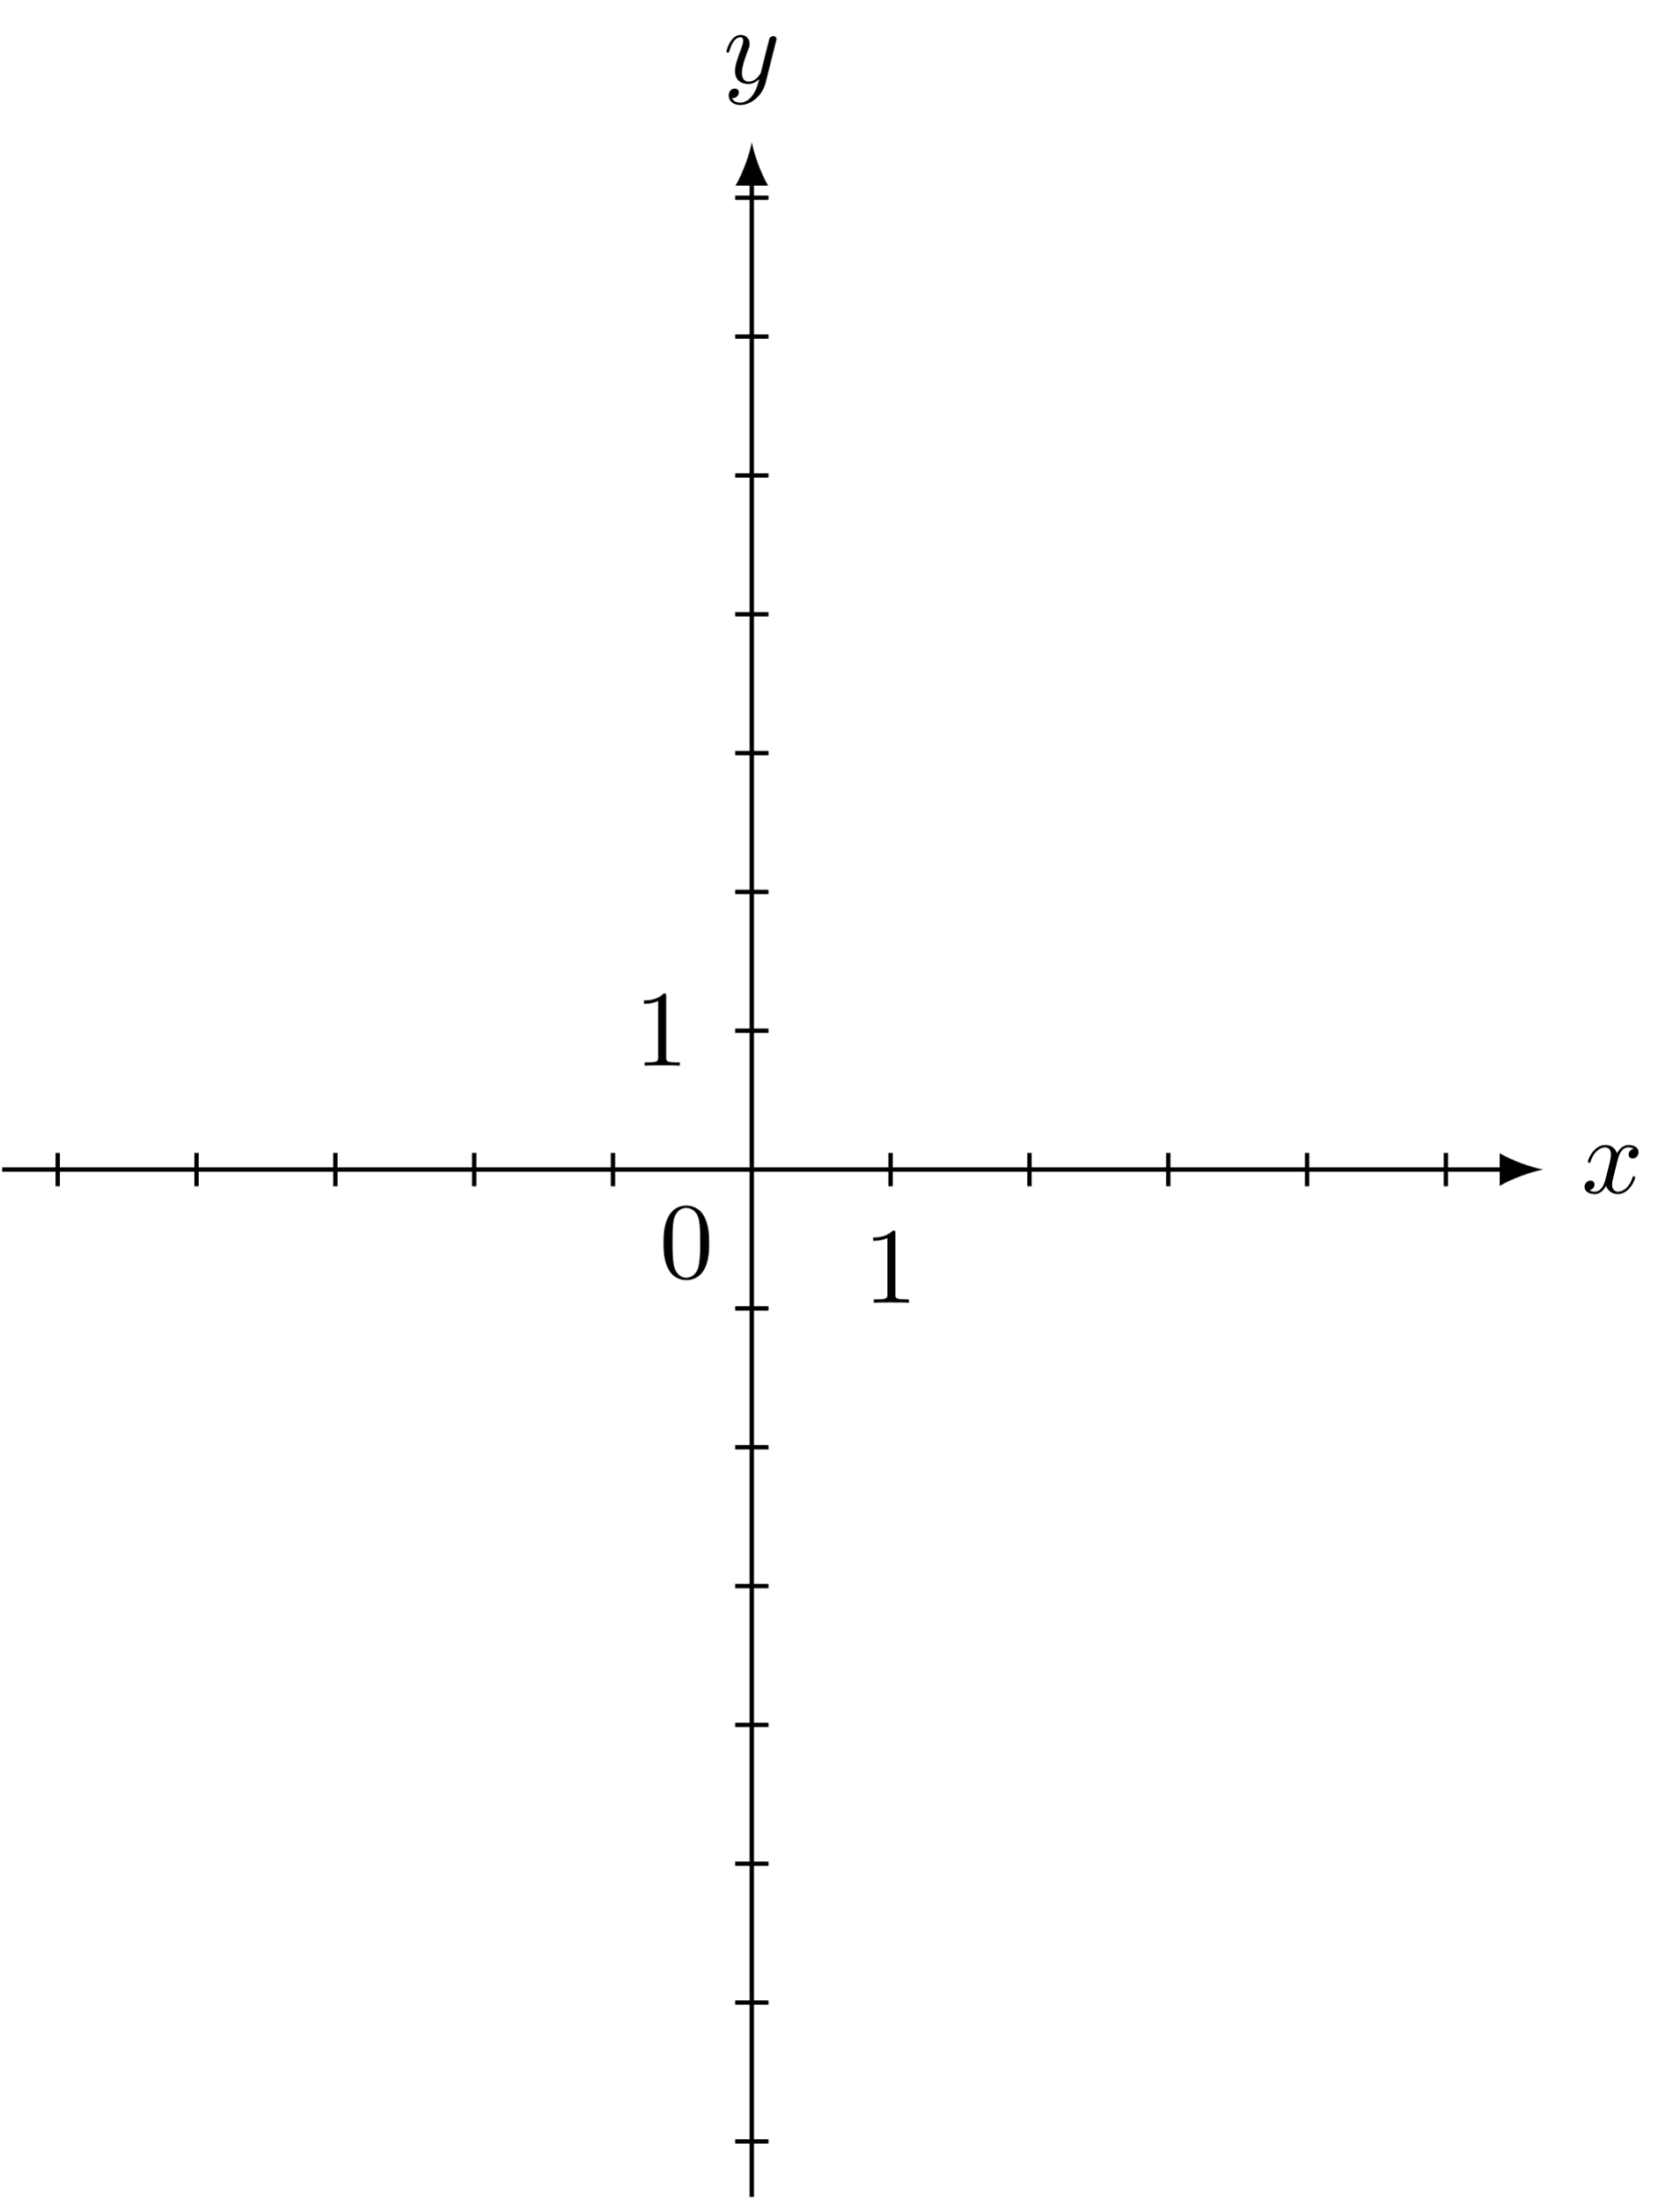
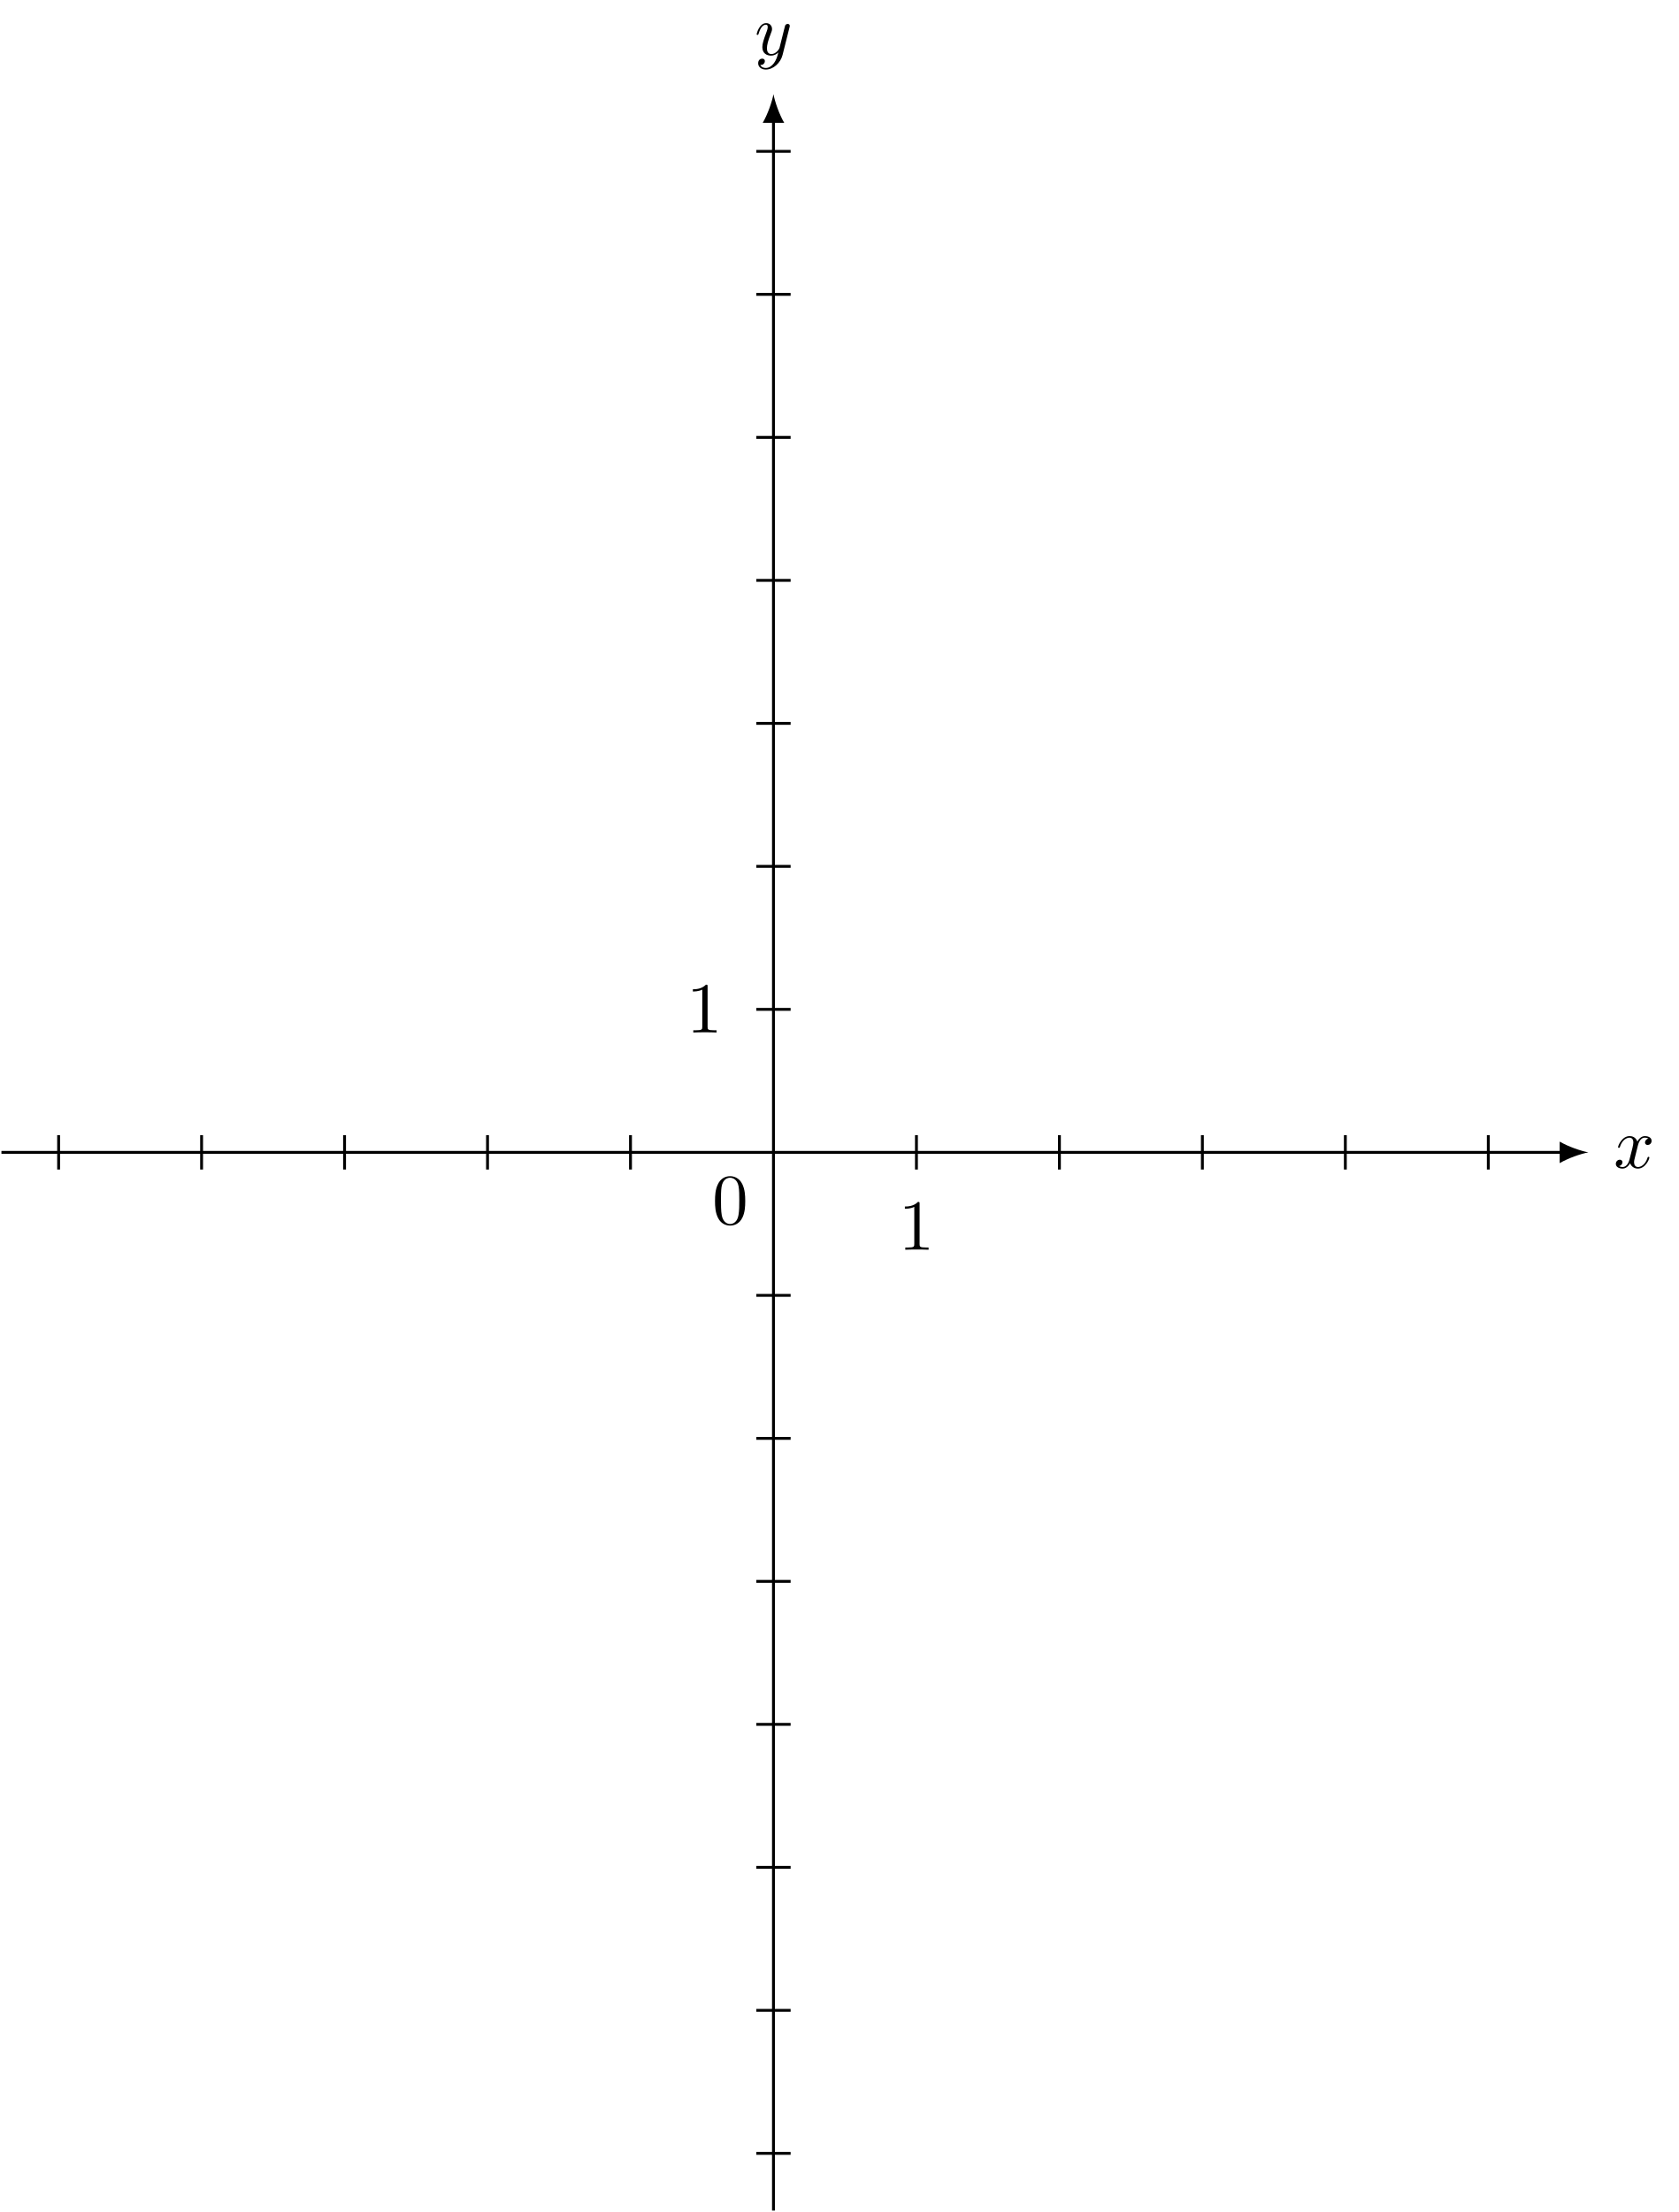
- <svg xmlns="http://www.w3.org/2000/svg" xmlns:xlink="http://www.w3.org/1999/xlink" version="1.1" width="154.323pt" height="202.052pt" viewBox="-70.007 -70.007 154.323 202.052">
+ <svg xmlns="http://www.w3.org/2000/svg" xmlns:xlink="http://www.w3.org/1999/xlink" version="1.1" width="232.984pt" height="306.934pt" viewBox="-70.007 -70.007 232.984 306.934">
  <defs>
    <path id="g1-48" d="M4.583-3.188C4.583-3.985 4.533-4.782 4.184-5.519C3.726-6.476 2.909-6.635 2.491-6.635C1.893-6.635 1.166-6.376 .757-5.45C.438-4.762 .389-3.985 .389-3.188C.389-2.441 .428-1.544 .837-.787C1.265 .02 1.993 .219 2.481 .219C3.019 .219 3.776 .01 4.214-.936C4.533-1.624 4.583-2.401 4.583-3.188ZM2.481 0C2.092 0 1.504-.249 1.325-1.205C1.215-1.803 1.215-2.72 1.215-3.308C1.215-3.945 1.215-4.603 1.295-5.141C1.484-6.326 2.232-6.416 2.481-6.416C2.809-6.416 3.467-6.237 3.656-5.25C3.756-4.692 3.756-3.935 3.756-3.308C3.756-2.56 3.756-1.883 3.646-1.245C3.497-.299 2.929 0 2.481 0Z" />
    <path id="g1-49" d="M2.929-6.376C2.929-6.615 2.929-6.635 2.7-6.635C2.082-5.998 1.205-5.998 .887-5.998V-5.689C1.086-5.689 1.674-5.689 2.192-5.948V-.787C2.192-.428 2.162-.309 1.265-.309H.946V0C1.295-.03 2.162-.03 2.56-.03S3.826-.03 4.174 0V-.309H3.856C2.959-.309 2.929-.418 2.929-.787V-6.376Z" />
    <path id="g0-120" d="M3.328-3.009C3.387-3.268 3.616-4.184 4.314-4.184C4.364-4.184 4.603-4.184 4.812-4.055C4.533-4.005 4.334-3.756 4.334-3.517C4.334-3.357 4.443-3.168 4.712-3.168C4.932-3.168 5.25-3.347 5.25-3.746C5.25-4.264 4.663-4.403 4.324-4.403C3.746-4.403 3.397-3.875 3.278-3.646C3.029-4.304 2.491-4.403 2.202-4.403C1.166-4.403 .598-3.118 .598-2.869C.598-2.77 .697-2.77 .717-2.77C.797-2.77 .827-2.79 .847-2.879C1.186-3.935 1.843-4.184 2.182-4.184C2.371-4.184 2.72-4.095 2.72-3.517C2.72-3.208 2.55-2.54 2.182-1.146C2.022-.528 1.674-.11 1.235-.11C1.176-.11 .946-.11 .737-.239C.986-.289 1.205-.498 1.205-.777C1.205-1.046 .986-1.126 .837-1.126C.538-1.126 .289-.867 .289-.548C.289-.09 .787 .11 1.225 .11C1.883 .11 2.242-.588 2.271-.648C2.391-.279 2.75 .11 3.347 .11C4.374 .11 4.941-1.176 4.941-1.425C4.941-1.524 4.852-1.524 4.822-1.524C4.732-1.524 4.712-1.484 4.692-1.415C4.364-.349 3.686-.11 3.367-.11C2.979-.11 2.819-.428 2.819-.767C2.819-.986 2.879-1.205 2.989-1.644L3.328-3.009Z" />
    <path id="g0-121" d="M4.842-3.796C4.882-3.935 4.882-3.955 4.882-4.025C4.882-4.204 4.742-4.294 4.593-4.294C4.493-4.294 4.334-4.234 4.244-4.085C4.224-4.035 4.144-3.726 4.105-3.547C4.035-3.288 3.965-3.019 3.905-2.75L3.457-.956C3.417-.807 2.989-.11 2.331-.11C1.823-.11 1.714-.548 1.714-.917C1.714-1.375 1.883-1.993 2.222-2.869C2.381-3.278 2.421-3.387 2.421-3.587C2.421-4.035 2.102-4.403 1.604-4.403C.658-4.403 .289-2.959 .289-2.869C.289-2.77 .389-2.77 .408-2.77C.508-2.77 .518-2.79 .568-2.949C.837-3.885 1.235-4.184 1.574-4.184C1.654-4.184 1.823-4.184 1.823-3.866C1.823-3.616 1.724-3.357 1.654-3.168C1.255-2.112 1.076-1.544 1.076-1.076C1.076-.189 1.704 .11 2.291 .11C2.68 .11 3.019-.06 3.298-.339C3.168 .179 3.049 .667 2.65 1.196C2.391 1.534 2.012 1.823 1.554 1.823C1.415 1.823 .966 1.793 .797 1.405C.956 1.405 1.086 1.405 1.225 1.285C1.325 1.196 1.425 1.066 1.425 .877C1.425 .568 1.156 .528 1.056 .528C.827 .528 .498 .687 .498 1.176C.498 1.674 .936 2.042 1.554 2.042C2.58 2.042 3.606 1.136 3.885 .01L4.842-3.796Z" />
  </defs>
  <g id="page1">
-     <g stroke-miterlimit="10" transform="translate(-.926913,37.45237)scale(0.996264,-0.996264)">
+     <g stroke-miterlimit="10" transform="translate(37.34073,89.89325)scale(0.996264,-0.996264)">
      <g fill="#000" stroke="#000">
        <g stroke-width="0.4">
-           <path d="M -69.14 0.0 L 69.381 0.0" fill="none" />
-           <g transform="translate(69.3808,0.0)">
+           <path d="M -107.551 0.0 L 109.926 0.0" fill="none" />
+           <g transform="translate(109.9259,0.0)">
            <path d=" M 3.6 0.0 C 2.533 0.2 0.8 0.8 -0.4 1.5 L -0.4 -1.5 C 0.8 -0.8 2.533 -0.2 3.6 0.0  " stroke="none" />
          </g>
-           <g transform="translate(76.51372,-2.15277)">
-             <g stroke="none" transform="scale(-1.00375,1.00375)translate(-.926913,37.45237)scale(-1,-1)">
+           <g transform="translate(117.0589,-2.15277)">
+             <g stroke="none" transform="scale(-1.00375,1.00375)translate(37.34073,89.89325)scale(-1,-1)">
              <g fill="#000">
                <g stroke="none">
-                   <use x="-.927" y="37.452" xlink:href="#g0-120" />
+                   <use x="37.341" y="89.893" xlink:href="#g0-120" />
                </g>
              </g>
            </g>
          </g>
-           <path d="M 0.0 -94.747 L 0.0 91.147" fill="none" />
-           <g transform="matrix(0.0,1.0,-1.0,0.0,0.0,91.14696)">
+           <path d="M 0.0 -147.384 L 0.0 143.784" fill="none" />
+           <g transform="matrix(0.0,1.0,-1.0,0.0,0.0,143.7845)">
            <path d=" M 3.6 0.0 C 2.533 0.2 0.8 0.8 -0.4 1.5 L -0.4 -1.5 C 0.8 -0.8 2.533 -0.2 3.6 0.0  " stroke="none" />
          </g>
-           <g transform="translate(-2.6308,100.2243)">
-             <g stroke="none" transform="scale(-1.00375,1.00375)translate(-.926913,37.45237)scale(-1,-1)">
+           <g transform="translate(-2.6308,152.8618)">
+             <g stroke="none" transform="scale(-1.00375,1.00375)translate(37.34073,89.89325)scale(-1,-1)">
              <g fill="#000">
                <g stroke="none">
-                   <use x="-.927" y="37.452" xlink:href="#g0-121" />
+                   <use x="37.341" y="89.893" xlink:href="#g0-121" />
                </g>
              </g>
            </g>
          </g>
-           <path d="M -64.018 -1.536 L -64.018 1.536" fill="none" />
-           <path d="M -51.215 -1.536 L -51.215 1.536" fill="none" />
-           <path d="M -38.411 -1.536 L -38.411 1.536" fill="none" />
-           <path d="M -25.607 -1.536 L -25.607 1.536" fill="none" />
-           <path d="M -12.804 -1.536 L -12.804 1.536" fill="none" />
-           <path d="M 12.804 -1.536 L 12.804 1.536" fill="none" />
-           <path d="M 25.607 -1.536 L 25.607 1.536" fill="none" />
-           <path d="M 38.411 -1.536 L 38.411 1.536" fill="none" />
-           <path d="M 51.215 -1.536 L 51.215 1.536" fill="none" />
-           <path d="M 64.018 -1.536 L 64.018 1.536" fill="none" />
-           <path d="M -1.536 -89.626 L 1.536 -89.626" fill="none" />
-           <path d="M -1.536 -76.822 L 1.536 -76.822" fill="none" />
-           <path d="M -1.536 -64.018 L 1.536 -64.018" fill="none" />
-           <path d="M -1.536 -51.215 L 1.536 -51.215" fill="none" />
-           <path d="M -1.536 -38.411 L 1.536 -38.411" fill="none" />
-           <path d="M -1.536 -25.607 L 1.536 -25.607" fill="none" />
-           <path d="M -1.536 -12.804 L 1.536 -12.804" fill="none" />
-           <path d="M -1.536 12.804 L 1.536 12.804" fill="none" />
-           <path d="M -1.536 25.607 L 1.536 25.607" fill="none" />
-           <path d="M -1.536 38.411 L 1.536 38.411" fill="none" />
-           <path d="M -1.536 51.215 L 1.536 51.215" fill="none" />
-           <path d="M -1.536 64.018 L 1.536 64.018" fill="none" />
-           <path d="M -1.536 76.822 L 1.536 76.822" fill="none" />
-           <path d="M -1.536 89.626 L 1.536 89.626" fill="none" />
+           <path d="M -99.584 -2.39 L -99.584 2.39" fill="none" />
+           <path d="M -79.667 -2.39 L -79.667 2.39" fill="none" />
+           <path d="M -59.75 -2.39 L -59.75 2.39" fill="none" />
+           <path d="M -39.834 -2.39 L -39.834 2.39" fill="none" />
+           <path d="M -19.917 -2.39 L -19.917 2.39" fill="none" />
+           <path d="M 19.917 -2.39 L 19.917 2.39" fill="none" />
+           <path d="M 39.834 -2.39 L 39.834 2.39" fill="none" />
+           <path d="M 59.75 -2.39 L 59.75 2.39" fill="none" />
+           <path d="M 79.667 -2.39 L 79.667 2.39" fill="none" />
+           <path d="M 99.584 -2.39 L 99.584 2.39" fill="none" />
+           <path d="M -2.39 -139.418 L 2.39 -139.418" fill="none" />
+           <path d="M -2.39 -119.501 L 2.39 -119.501" fill="none" />
+           <path d="M -2.39 -99.584 L 2.39 -99.584" fill="none" />
+           <path d="M -2.39 -79.667 L 2.39 -79.667" fill="none" />
+           <path d="M -2.39 -59.75 L 2.39 -59.75" fill="none" />
+           <path d="M -2.39 -39.834 L 2.39 -39.834" fill="none" />
+           <path d="M -2.39 -19.917 L 2.39 -19.917" fill="none" />
+           <path d="M -2.39 19.917 L 2.39 19.917" fill="none" />
+           <path d="M -2.39 39.834 L 2.39 39.834" fill="none" />
+           <path d="M -2.39 59.75 L 2.39 59.75" fill="none" />
+           <path d="M -2.39 79.667 L 2.39 79.667" fill="none" />
+           <path d="M -2.39 99.584 L 2.39 99.584" fill="none" />
+           <path d="M -2.39 119.501 L 2.39 119.501" fill="none" />
+           <path d="M -2.39 139.418 L 2.39 139.418" fill="none" />
          <g transform="translate(-8.53297,-9.9774)">
-             <g stroke="none" transform="scale(-1.00375,1.00375)translate(-.926913,37.45237)scale(-1,-1)">
+             <g stroke="none" transform="scale(-1.00375,1.00375)translate(37.34073,89.89325)scale(-1,-1)">
              <g fill="#000">
                <g stroke="none">
-                   <use x="-.927" y="37.452" xlink:href="#g1-48" />
+                   <use x="37.341" y="89.893" xlink:href="#g1-48" />
                </g>
              </g>
            </g>
          </g>
-           <g transform="translate(10.30363,-12.28195)">
-             <g stroke="none" transform="scale(-1.00375,1.00375)translate(-.926913,37.45237)scale(-1,-1)">
+           <g transform="translate(17.41682,-13.56227)">
+             <g stroke="none" transform="scale(-1.00375,1.00375)translate(37.34073,89.89325)scale(-1,-1)">
              <g fill="#000">
                <g stroke="none">
-                   <use x="-.927" y="37.452" xlink:href="#g1-49" />
+                   <use x="37.341" y="89.893" xlink:href="#g1-49" />
                </g>
              </g>
            </g>
          </g>
-           <g transform="translate(-10.83752,9.58142)">
-             <g stroke="none" transform="scale(-1.00375,1.00375)translate(-.926913,37.45237)scale(-1,-1)">
+           <g transform="translate(-12.11784,16.69461)">
+             <g stroke="none" transform="scale(-1.00375,1.00375)translate(37.34073,89.89325)scale(-1,-1)">
              <g fill="#000">
                <g stroke="none">
-                   <use x="-.927" y="37.452" xlink:href="#g1-49" />
+                   <use x="37.341" y="89.893" xlink:href="#g1-49" />
                </g>
              </g>
            </g>
          </g>
        </g>
      </g>
    </g>
  </g>
</svg>
